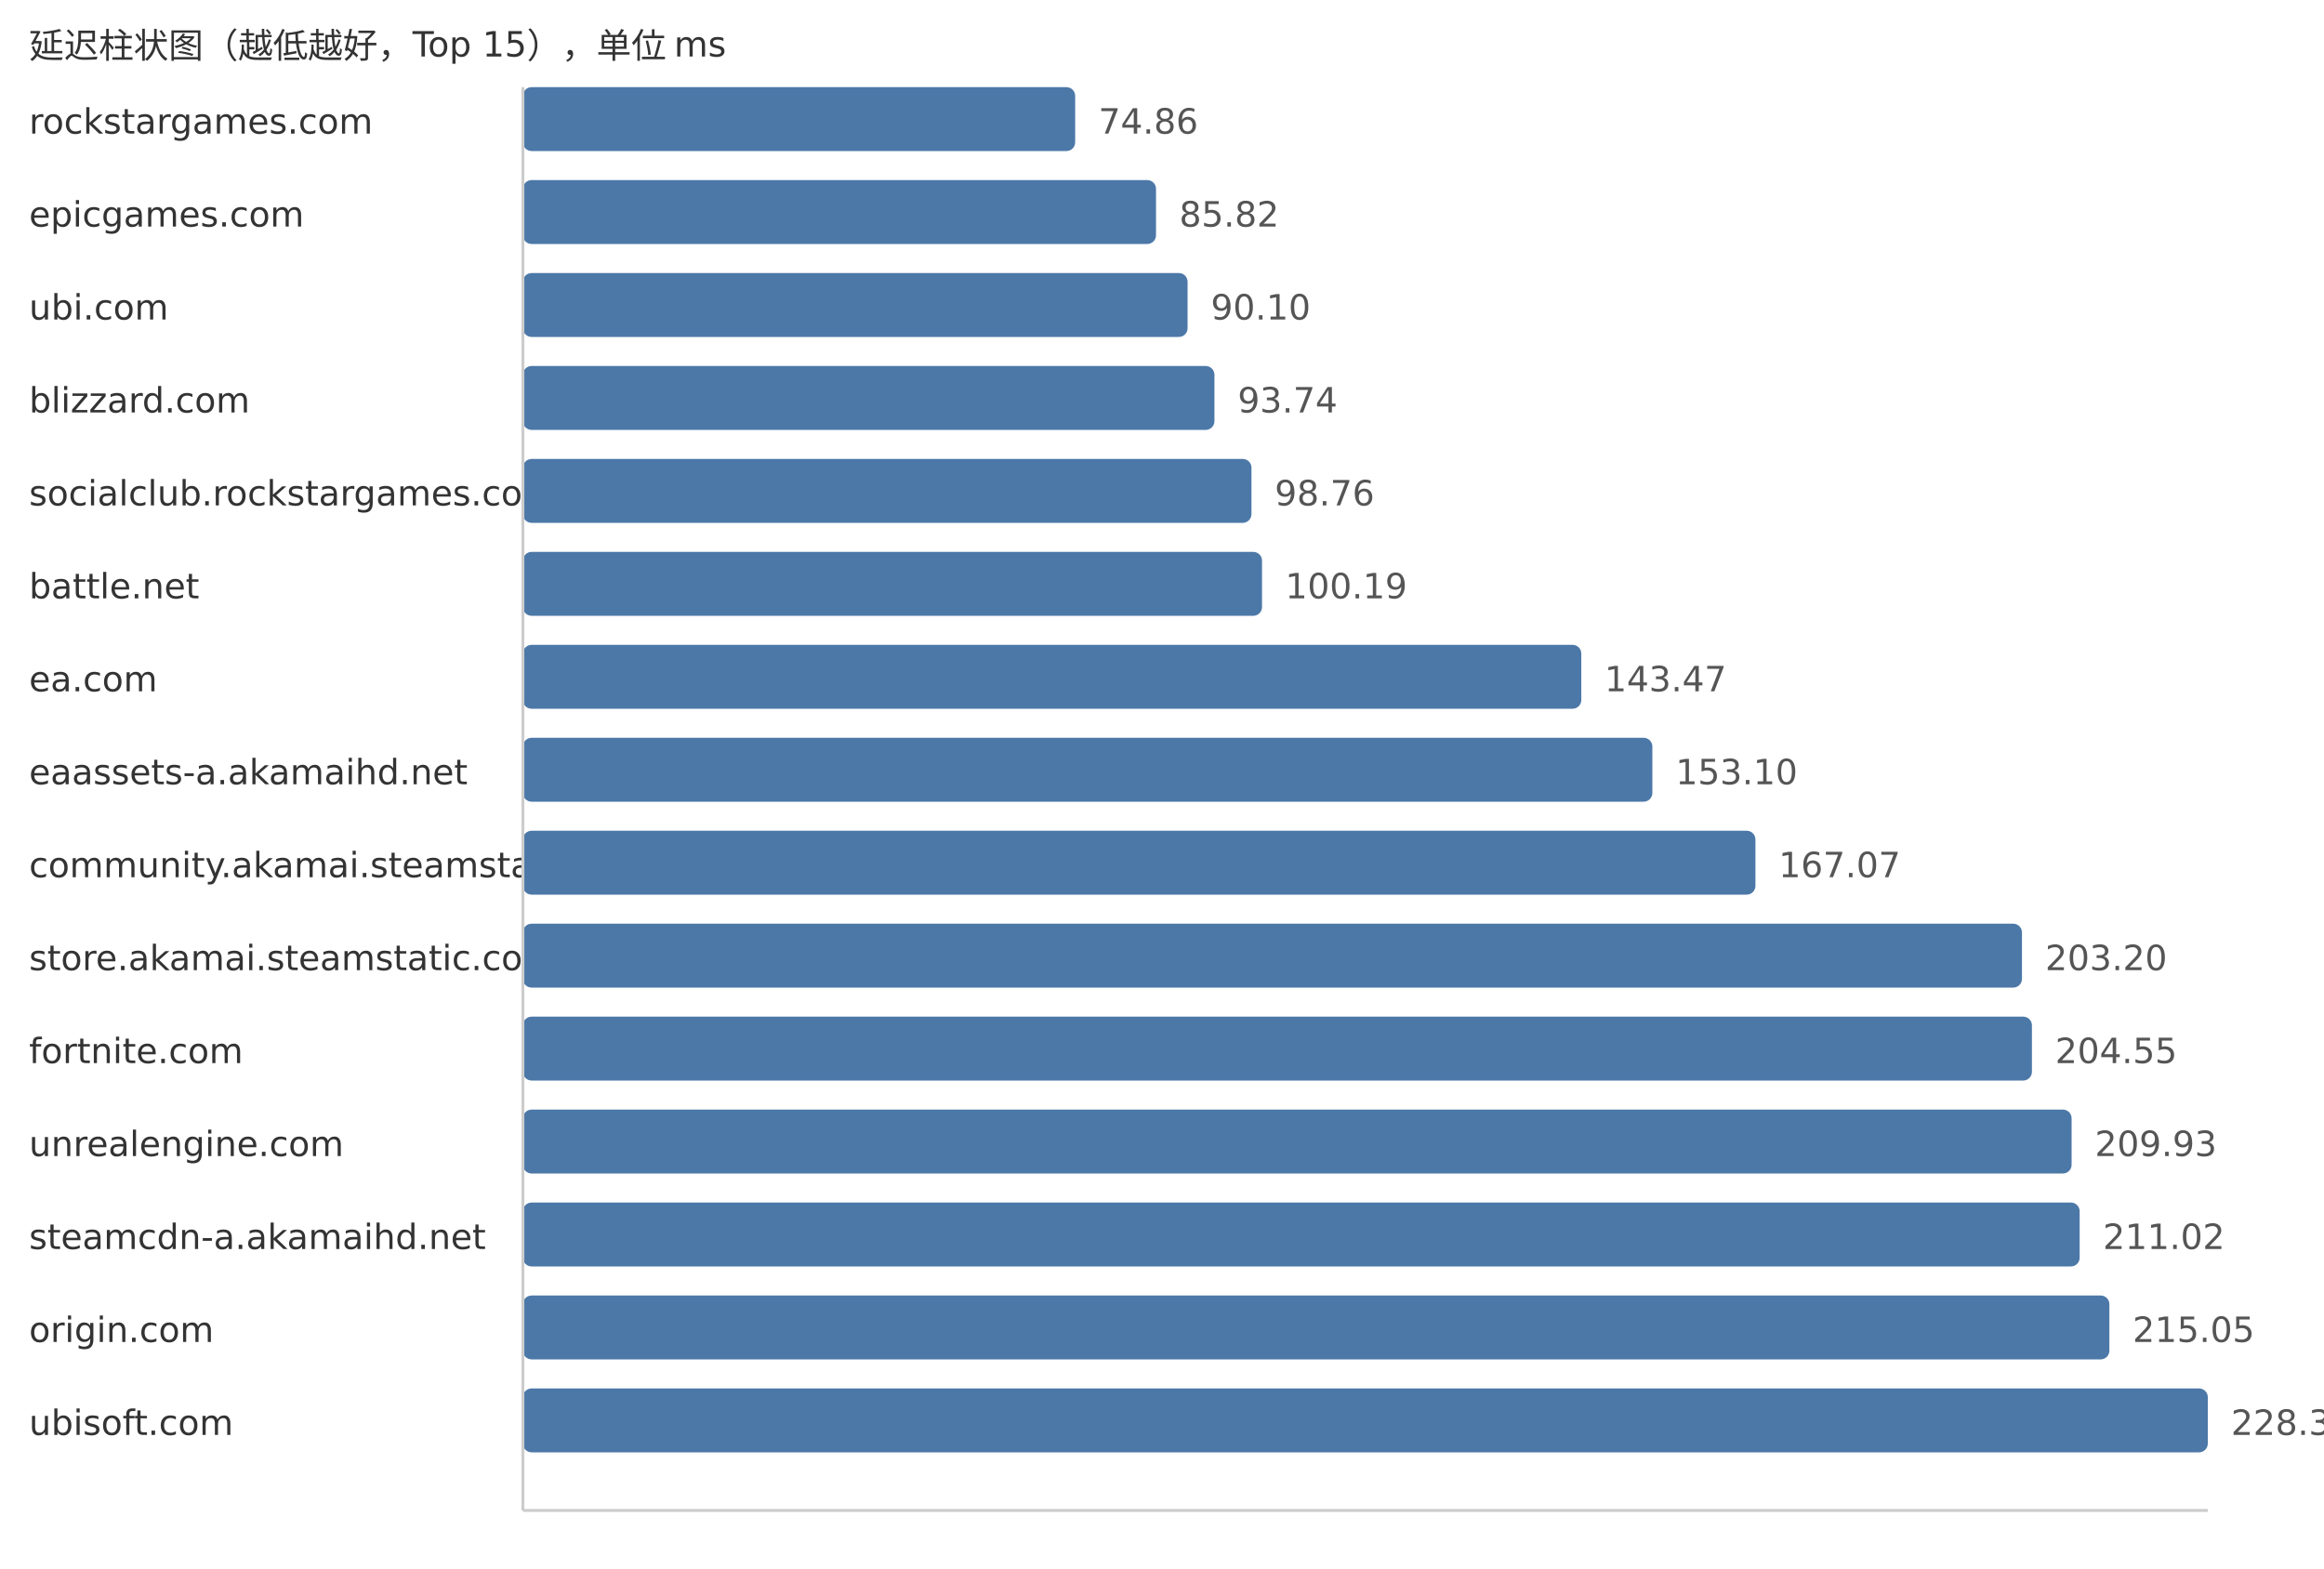
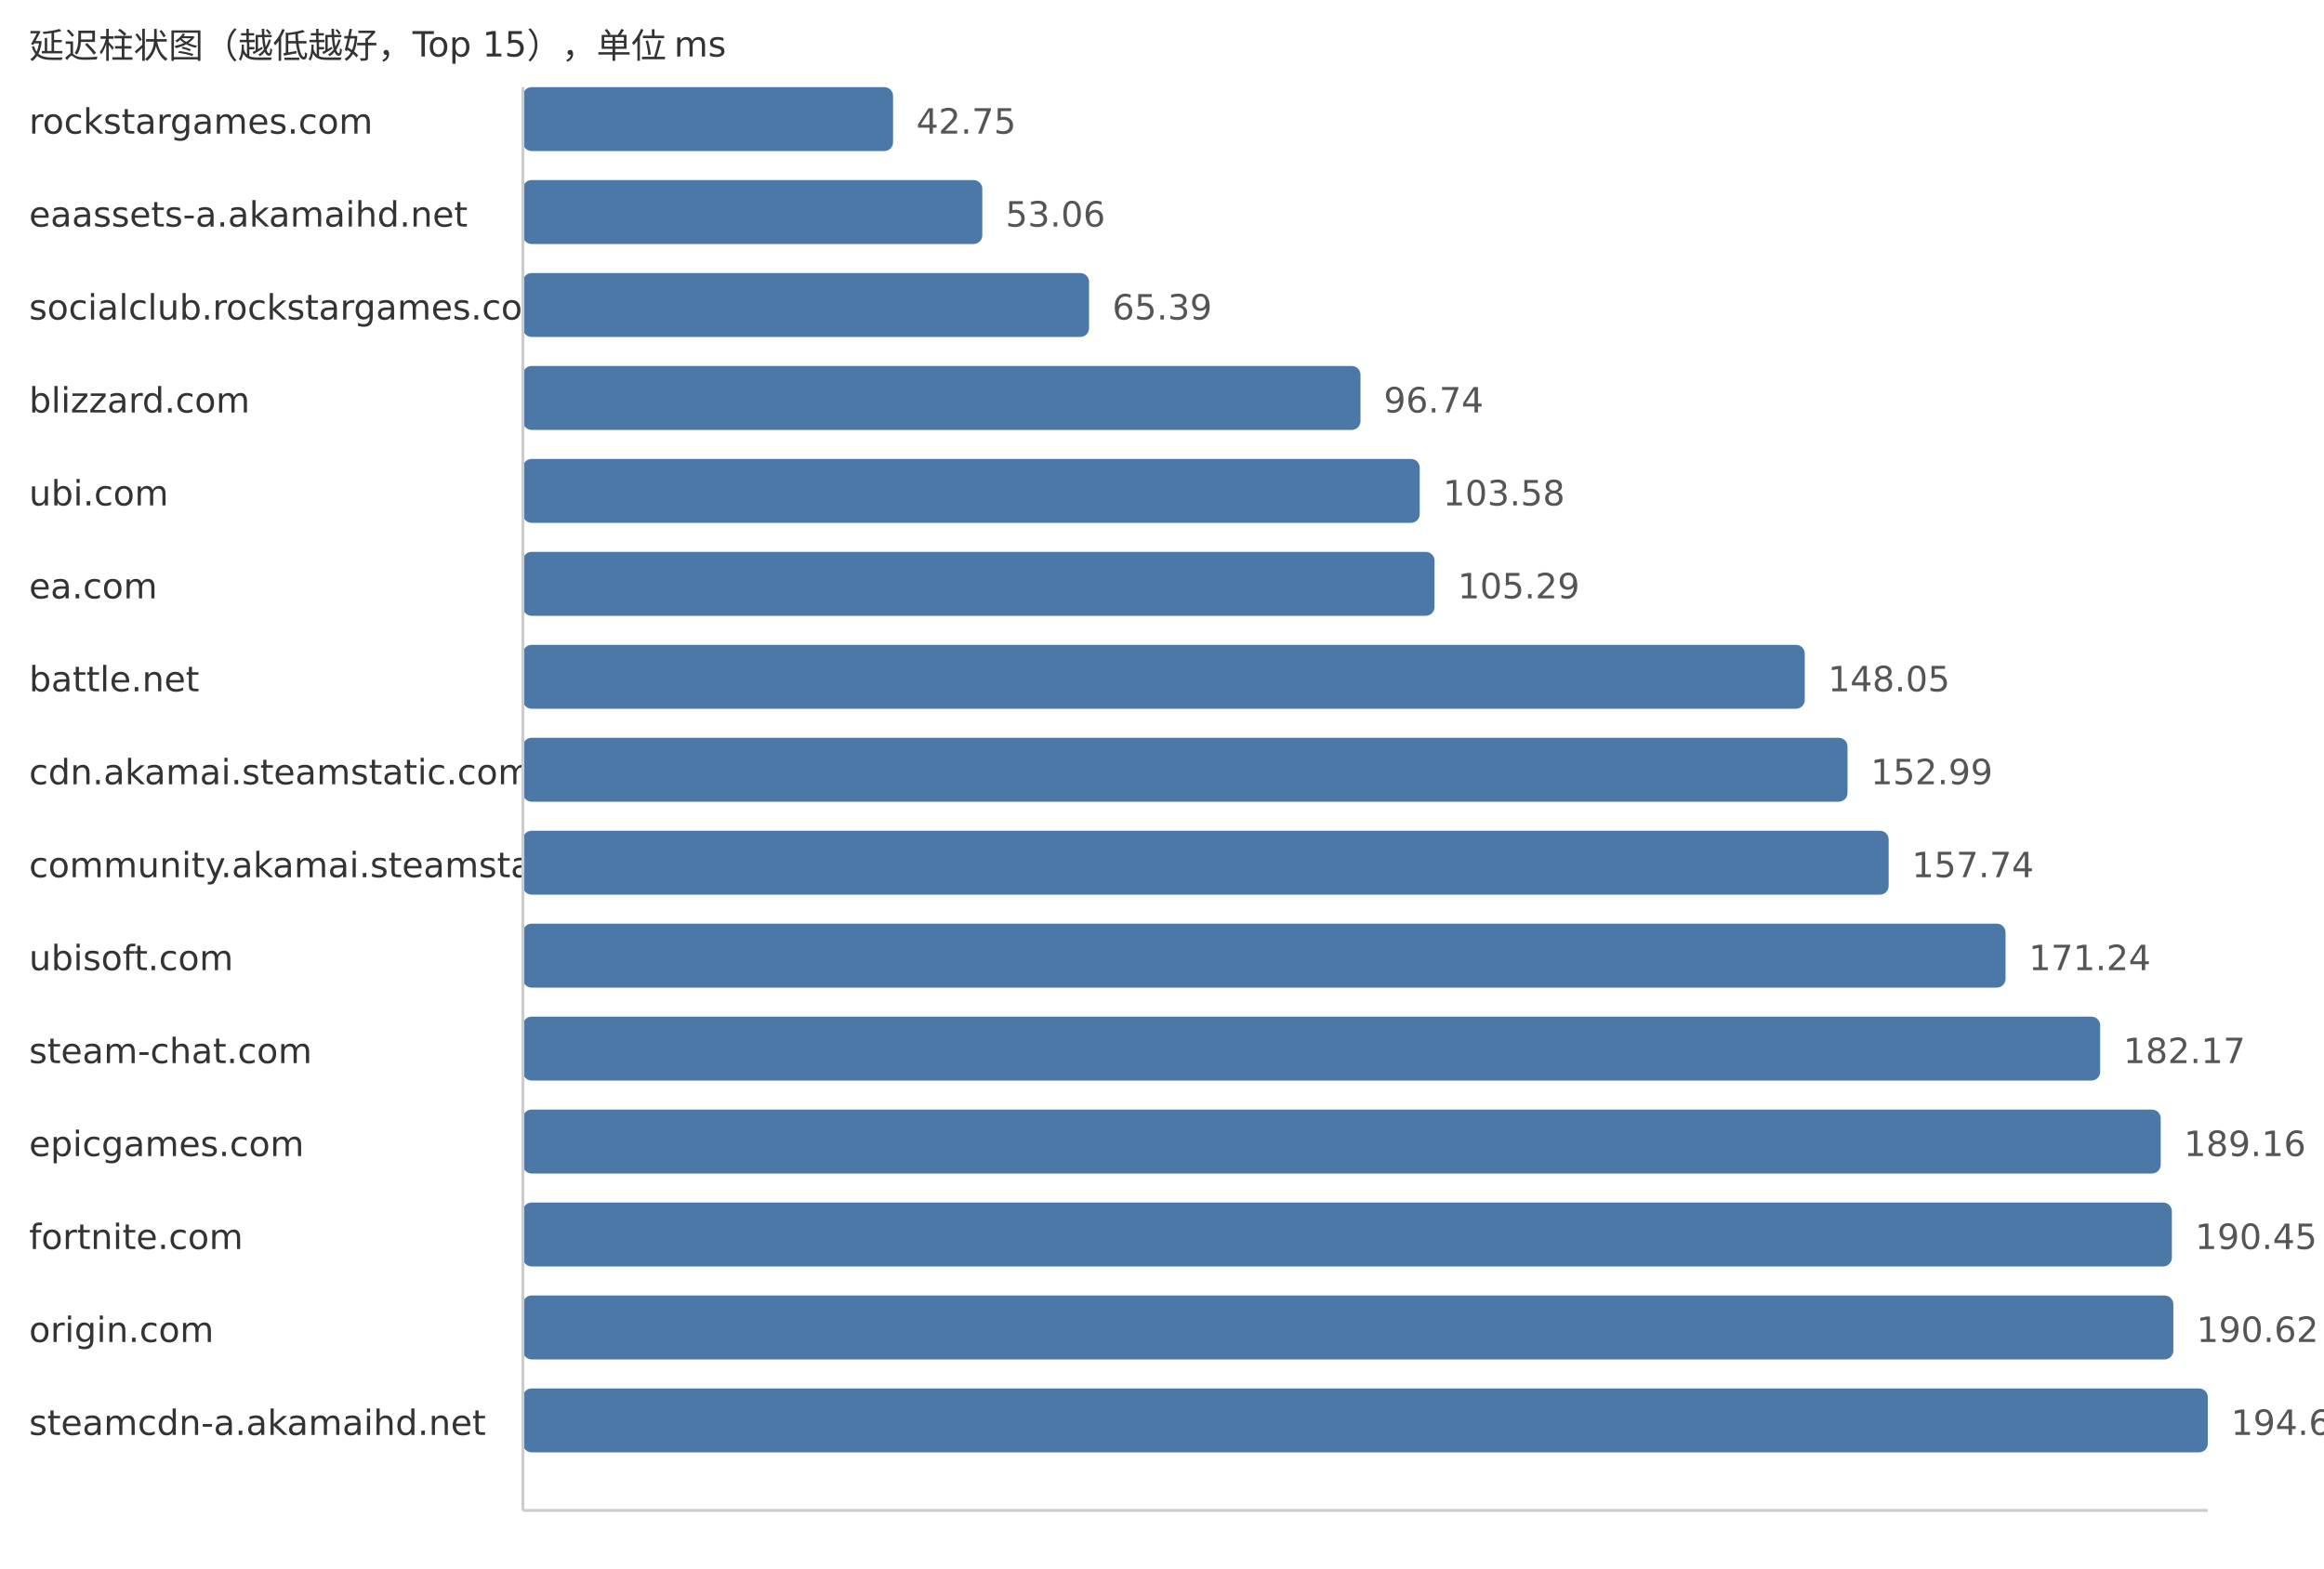
<svg xmlns="http://www.w3.org/2000/svg" width="800" height="540">
  <style> .label{font-family:DejaVu Sans,Verdana,Geneva,sans-serif;font-size:12px;fill:#333} .value{font-family:DejaVu Sans,Verdana,Geneva,sans-serif;font-size:12px;fill:#555} </style>
  <text x="10" y="20" class="label">延迟柱状图（越低越好，Top 15），单位 ms</text>
  <text x="10" y="46" class="label">rockstargames.com</text>
-   <rect x="180" y="30" width="190.11" height="22" fill="#4c78a8" rx="3" />
-   <text x="378.11" y="46" class="value">74.86</text>
-   <text x="10" y="78" class="label">epicgames.com</text>
-   <rect x="180" y="62" width="217.94" height="22" fill="#4c78a8" rx="3" />
-   <text x="405.94" y="78" class="value">85.82</text>
-   <text x="10" y="110" class="label">ubi.com</text>
-   <rect x="180" y="94" width="228.81" height="22" fill="#4c78a8" rx="3" />
-   <text x="416.81" y="110" class="value">90.10</text>
+   <rect x="180" y="30" width="127.42" height="22" fill="#4c78a8" rx="3" />
+   <text x="315.42" y="46" class="value">42.75</text>
+   <text x="10" y="78" class="label">eaassets-a.akamaihd.net</text>
+   <rect x="180" y="62" width="158.14" height="22" fill="#4c78a8" rx="3" />
+   <text x="346.14" y="78" class="value">53.06</text>
+   <text x="10" y="110" class="label">socialclub.rockstargames.com</text>
+   <rect x="180" y="94" width="194.89" height="22" fill="#4c78a8" rx="3" />
+   <text x="382.89" y="110" class="value">65.39</text>
  <text x="10" y="142" class="label">blizzard.com</text>
-   <rect x="180" y="126" width="238.05" height="22" fill="#4c78a8" rx="3" />
-   <text x="426.05" y="142" class="value">93.74</text>
-   <text x="10" y="174" class="label">socialclub.rockstargames.com</text>
-   <rect x="180" y="158" width="250.8" height="22" fill="#4c78a8" rx="3" />
-   <text x="438.8" y="174" class="value">98.76</text>
-   <text x="10" y="206" class="label">battle.net</text>
-   <rect x="180" y="190" width="254.43" height="22" fill="#4c78a8" rx="3" />
-   <text x="442.43" y="206" class="value">100.19</text>
-   <text x="10" y="238" class="label">ea.com</text>
-   <rect x="180" y="222" width="364.34" height="22" fill="#4c78a8" rx="3" />
-   <text x="552.34" y="238" class="value">143.47</text>
-   <text x="10" y="270" class="label">eaassets-a.akamaihd.net</text>
-   <rect x="180" y="254" width="388.8" height="22" fill="#4c78a8" rx="3" />
-   <text x="576.8" y="270" class="value">153.10</text>
+   <rect x="180" y="126" width="288.33" height="22" fill="#4c78a8" rx="3" />
+   <text x="476.33" y="142" class="value">96.74</text>
+   <text x="10" y="174" class="label">ubi.com</text>
+   <rect x="180" y="158" width="308.72" height="22" fill="#4c78a8" rx="3" />
+   <text x="496.72" y="174" class="value">103.58</text>
+   <text x="10" y="206" class="label">ea.com</text>
+   <rect x="180" y="190" width="313.81" height="22" fill="#4c78a8" rx="3" />
+   <text x="501.81" y="206" class="value">105.29</text>
+   <text x="10" y="238" class="label">battle.net</text>
+   <rect x="180" y="222" width="441.26" height="22" fill="#4c78a8" rx="3" />
+   <text x="629.26" y="238" class="value">148.05</text>
+   <text x="10" y="270" class="label">cdn.akamai.steamstatic.com</text>
+   <rect x="180" y="254" width="455.98" height="22" fill="#4c78a8" rx="3" />
+   <text x="643.98" y="270" class="value">152.99</text>
  <text x="10" y="302" class="label">community.akamai.steamstatic.com</text>
-   <rect x="180" y="286" width="424.28" height="22" fill="#4c78a8" rx="3" />
-   <text x="612.28" y="302" class="value">167.07</text>
-   <text x="10" y="334" class="label">store.akamai.steamstatic.com</text>
-   <rect x="180" y="318" width="516.03" height="22" fill="#4c78a8" rx="3" />
-   <text x="704.03" y="334" class="value">203.20</text>
-   <text x="10" y="366" class="label">fortnite.com</text>
-   <rect x="180" y="350" width="519.46" height="22" fill="#4c78a8" rx="3" />
-   <text x="707.46" y="366" class="value">204.55</text>
-   <text x="10" y="398" class="label">unrealengine.com</text>
-   <rect x="180" y="382" width="533.12" height="22" fill="#4c78a8" rx="3" />
-   <text x="721.12" y="398" class="value">209.93</text>
-   <text x="10" y="430" class="label">steamcdn-a.akamaihd.net</text>
-   <rect x="180" y="414" width="535.89" height="22" fill="#4c78a8" rx="3" />
-   <text x="723.89" y="430" class="value">211.02</text>
+   <rect x="180" y="286" width="470.14" height="22" fill="#4c78a8" rx="3" />
+   <text x="658.14" y="302" class="value">157.74</text>
+   <text x="10" y="334" class="label">ubisoft.com</text>
+   <rect x="180" y="318" width="510.38" height="22" fill="#4c78a8" rx="3" />
+   <text x="698.38" y="334" class="value">171.24</text>
+   <text x="10" y="366" class="label">steam-chat.com</text>
+   <rect x="180" y="350" width="542.95" height="22" fill="#4c78a8" rx="3" />
+   <text x="730.95" y="366" class="value">182.17</text>
+   <text x="10" y="398" class="label">epicgames.com</text>
+   <rect x="180" y="382" width="563.79" height="22" fill="#4c78a8" rx="3" />
+   <text x="751.79" y="398" class="value">189.16</text>
+   <text x="10" y="430" class="label">fortnite.com</text>
+   <rect x="180" y="414" width="567.63" height="22" fill="#4c78a8" rx="3" />
+   <text x="755.63" y="430" class="value">190.45</text>
  <text x="10" y="462" class="label">origin.com</text>
-   <rect x="180" y="446" width="546.12" height="22" fill="#4c78a8" rx="3" />
-   <text x="734.12" y="462" class="value">215.05</text>
-   <text x="10" y="494" class="label">ubisoft.com</text>
+   <rect x="180" y="446" width="568.14" height="22" fill="#4c78a8" rx="3" />
+   <text x="756.14" y="462" class="value">190.62</text>
+   <text x="10" y="494" class="label">steamcdn-a.akamaihd.net</text>
  <rect x="180" y="478" width="580.0" height="22" fill="#4c78a8" rx="3" />
-   <text x="768.0" y="494" class="value">228.39</text>
+   <text x="768.0" y="494" class="value">194.60</text>
  <line x1="180" y1="30" x2="180" y2="520" stroke="#ccc" />
  <line x1="180" y1="520" x2="760" y2="520" stroke="#ccc" />
</svg>
